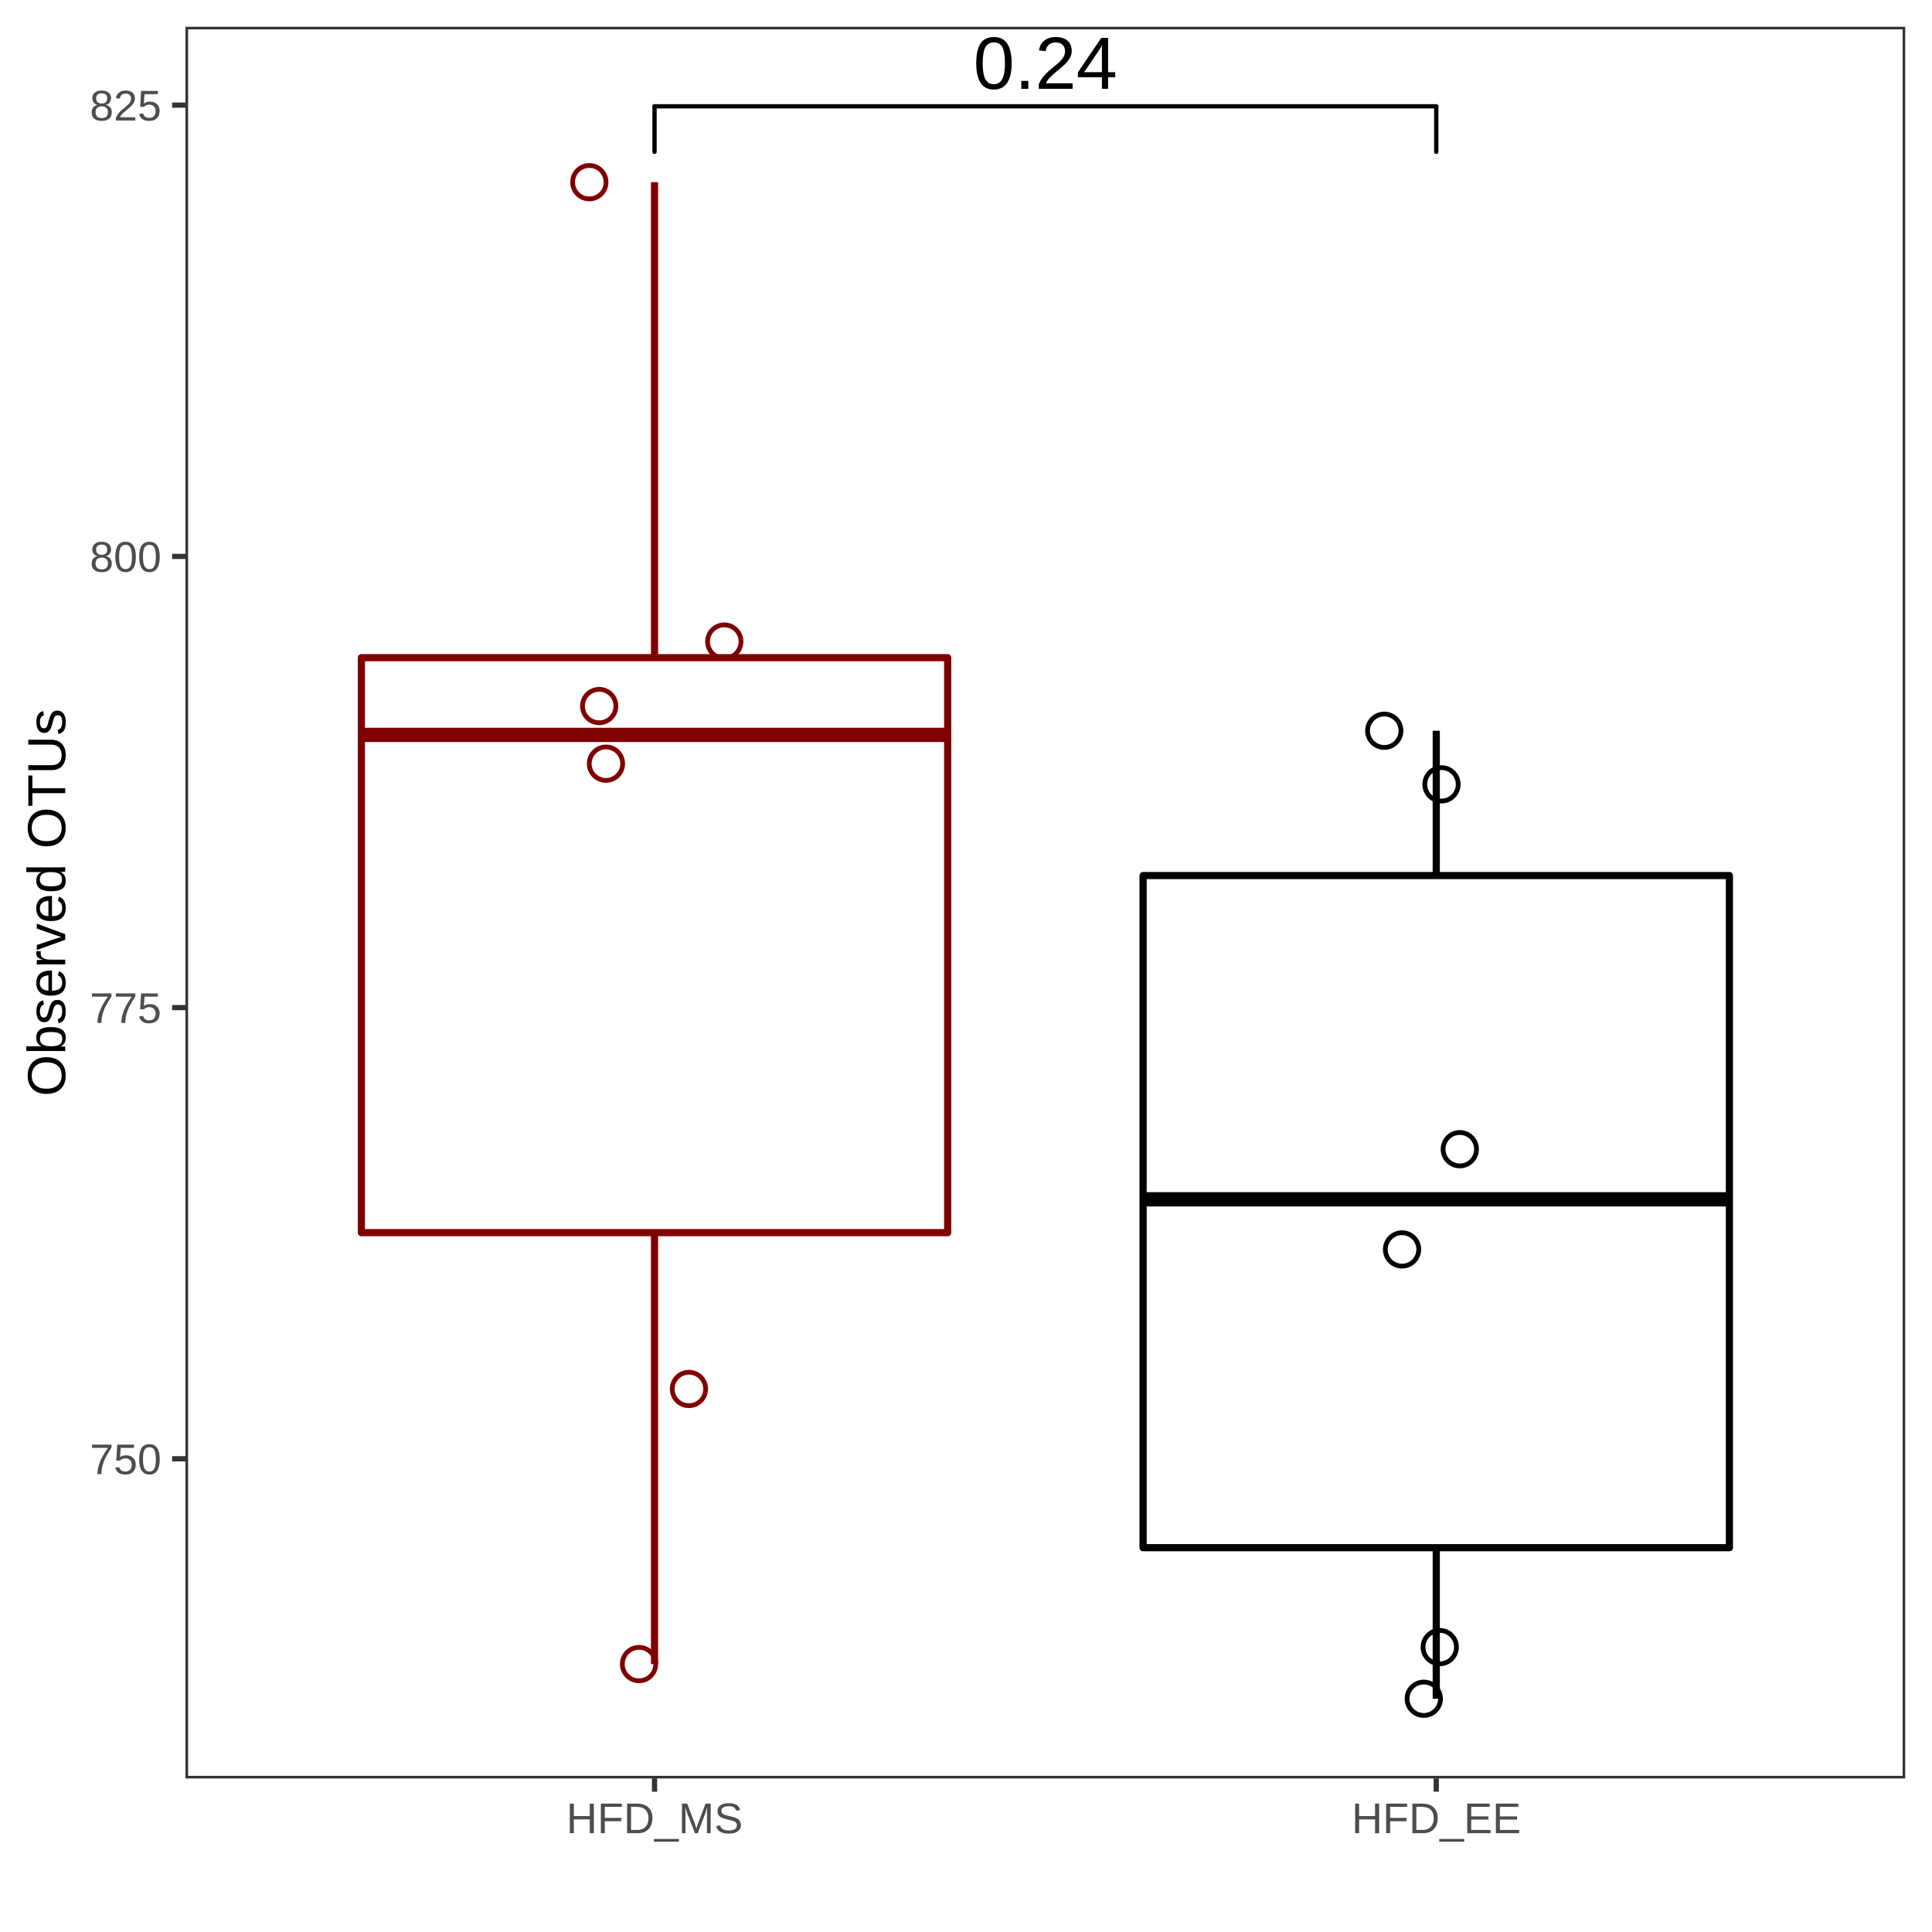
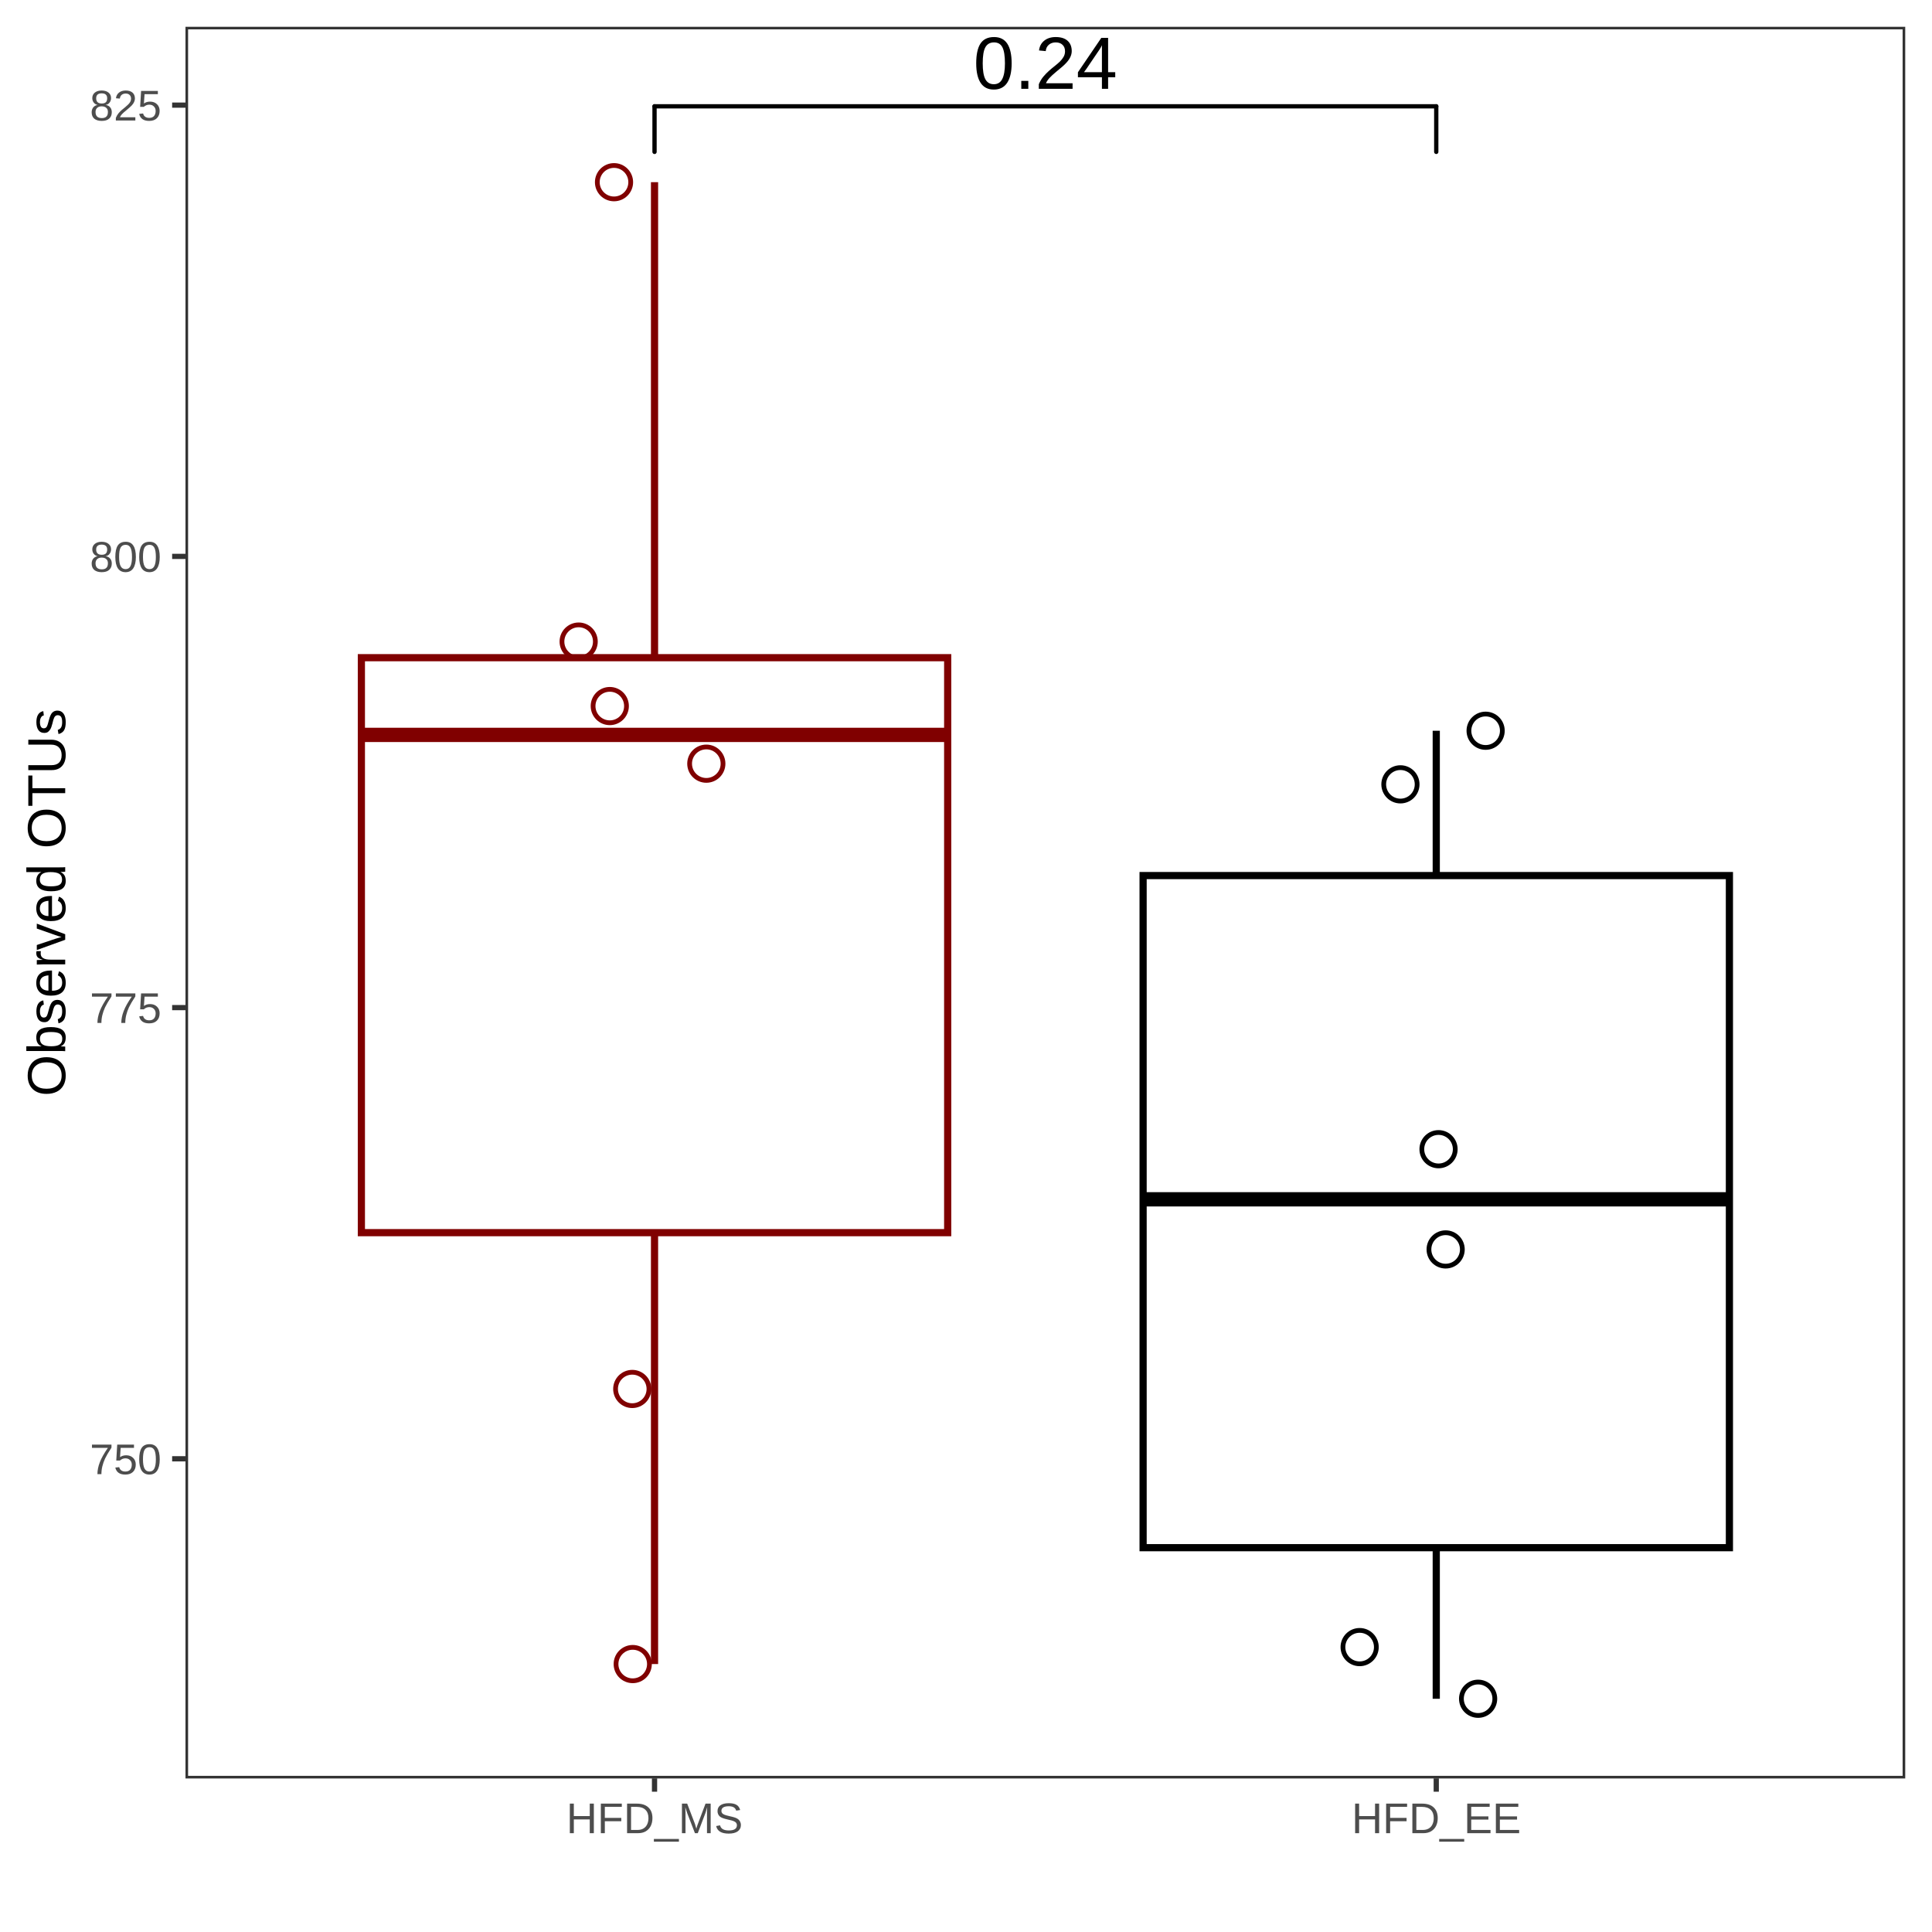
<svg xmlns="http://www.w3.org/2000/svg" class="svglite" width="288.00pt" height="288.00pt" viewBox="0 0 288.00 288.00">
  <defs>
    <style type="text/css">
    .svglite line, .svglite polyline, .svglite polygon, .svglite path, .svglite rect, .svglite circle {
      fill: none;
      stroke: #000000;
      stroke-linecap: round;
      stroke-linejoin: round;
      stroke-miterlimit: 10.00;
    }
    .svglite text {
      white-space: pre;
    }
  </style>
  </defs>
  <rect width="100%" height="100%" style="stroke: none; fill: #FFFFFF;" />
  <defs>
    <clipPath id="cpMC4wMHwyODguMDB8MC4wMHwyODguMDA=">
      <rect x="0.00" y="0.00" width="288.00" height="288.00" />
    </clipPath>
  </defs>
  <g clip-path="url(#cpMC4wMHwyODguMDB8MC4wMHwyODguMDA=)">
    <rect x="0.00" y="0.00" width="288.00" height="288.00" style="stroke-width: 0.78; stroke: #FFFFFF; fill: #FFFFFF;" />
  </g>
  <defs>
    <clipPath id="cpMjcuNjV8Mjg0LjAxfDMuOTl8MjY1LjEw">
      <rect x="27.65" y="3.99" width="256.36" height="261.12" />
    </clipPath>
  </defs>
  <g clip-path="url(#cpMjcuNjV8Mjg0LjAxfDMuOTl8MjY1LjEw)">
    <rect x="27.65" y="3.99" width="256.36" height="261.12" style="stroke-width: 0.78; stroke: none; fill: #FFFFFF;" />
    <line x1="97.57" y1="98.04" x2="97.57" y2="27.16" style="stroke-width: 1.07; stroke: #800000; stroke-linecap: butt;" />
    <line x1="97.57" y1="183.75" x2="97.57" y2="248.06" style="stroke-width: 1.07; stroke: #800000; stroke-linecap: butt;" />
-     <polygon points="53.87,98.04 53.87,183.75 141.27,183.75 141.27,98.04 53.87,98.04 " style="stroke-width: 1.07; stroke: #800000; fill: #FFFFFF;" />
-     <line x1="53.87" y1="109.55" x2="141.27" y2="109.55" style="stroke-width: 2.13; stroke: #800000; stroke-linecap: butt;" />
+     <polygon points="53.87,98.04 53.87,183.75 141.27,183.75 141.27,98.04 53.87,98.04 " style="stroke-width: 1.07; stroke: #800000; stroke-linecap: butt; stroke-linejoin: miter; fill: #FFFFFF;" />
+     <line x1="53.87" y1="109.55" x2="141.27" y2="109.55" style="stroke-width: 2.13; stroke: #800000; stroke-linecap: butt; stroke-linejoin: miter;" />
    <line x1="214.10" y1="130.52" x2="214.10" y2="108.93" style="stroke-width: 1.07; stroke-linecap: butt;" />
    <line x1="214.10" y1="230.71" x2="214.10" y2="253.23" style="stroke-width: 1.07; stroke-linecap: butt;" />
-     <polygon points="170.40,130.52 170.40,230.71 257.80,230.71 257.80,130.52 170.40,130.52 " style="stroke-width: 1.07; fill: #FFFFFF;" />
-     <line x1="170.40" y1="178.78" x2="257.80" y2="178.78" style="stroke-width: 2.13; stroke-linecap: butt;" />
-     <circle cx="217.61" cy="171.31" r="2.49" style="stroke-width: 0.71;" />
-     <circle cx="89.32" cy="105.25" r="2.49" style="stroke-width: 0.71; stroke: #800000;" />
-     <circle cx="206.35" cy="108.93" r="2.49" style="stroke-width: 0.71;" />
-     <circle cx="87.85" cy="27.16" r="2.49" style="stroke-width: 0.71; stroke: #800000;" />
-     <circle cx="212.24" cy="253.23" r="2.49" style="stroke-width: 0.71;" />
-     <circle cx="95.26" cy="248.06" r="2.49" style="stroke-width: 0.71; stroke: #800000;" />
-     <circle cx="214.62" cy="245.53" r="2.49" style="stroke-width: 0.71;" />
-     <circle cx="209.00" cy="186.25" r="2.49" style="stroke-width: 0.71;" />
-     <circle cx="90.33" cy="113.84" r="2.49" style="stroke-width: 0.71; stroke: #800000;" />
-     <circle cx="102.70" cy="207.05" r="2.49" style="stroke-width: 0.71; stroke: #800000;" />
-     <circle cx="214.88" cy="116.92" r="2.49" style="stroke-width: 0.71;" />
-     <circle cx="107.97" cy="95.64" r="2.49" style="stroke-width: 0.71; stroke: #800000;" />
+     <polygon points="170.40,130.52 170.40,230.71 257.80,230.71 257.80,130.52 170.40,130.52 " style="stroke-width: 1.07; stroke-linecap: butt; stroke-linejoin: miter; fill: #FFFFFF;" />
+     <line x1="170.40" y1="178.78" x2="257.80" y2="178.78" style="stroke-width: 2.13; stroke-linecap: butt; stroke-linejoin: miter;" />
+     <circle cx="214.44" cy="171.31" r="2.49" style="stroke-width: 0.71;" />
+     <circle cx="90.90" cy="105.25" r="2.49" style="stroke-width: 0.71; stroke: #800000;" />
+     <circle cx="221.46" cy="108.93" r="2.49" style="stroke-width: 0.71;" />
+     <circle cx="91.53" cy="27.16" r="2.49" style="stroke-width: 0.71; stroke: #800000;" />
+     <circle cx="220.34" cy="253.23" r="2.49" style="stroke-width: 0.71;" />
+     <circle cx="94.32" cy="248.06" r="2.49" style="stroke-width: 0.71; stroke: #800000;" />
+     <circle cx="202.68" cy="245.53" r="2.49" style="stroke-width: 0.71;" />
+     <circle cx="215.50" cy="186.25" r="2.49" style="stroke-width: 0.71;" />
+     <circle cx="105.29" cy="113.84" r="2.49" style="stroke-width: 0.71; stroke: #800000;" />
+     <circle cx="94.25" cy="207.05" r="2.49" style="stroke-width: 0.71; stroke: #800000;" />
+     <circle cx="208.76" cy="116.92" r="2.49" style="stroke-width: 0.71;" />
+     <circle cx="86.26" cy="95.64" r="2.49" style="stroke-width: 0.71; stroke: #800000;" />
    <text x="155.83" y="13.24" text-anchor="middle" style="font-size: 11.04px; font-family: &quot;Arial&quot;;" textLength="21.47px" lengthAdjust="spacingAndGlyphs">0.24</text>
    <line x1="214.10" y1="22.64" x2="214.10" y2="15.85" style="stroke-width: 0.64;" />
    <line x1="214.10" y1="15.85" x2="97.57" y2="15.85" style="stroke-width: 0.64;" />
    <line x1="97.57" y1="15.85" x2="97.57" y2="22.64" style="stroke-width: 0.64;" />
    <rect x="27.65" y="3.99" width="256.36" height="261.12" style="stroke-width: 0.78; stroke: #333333;" />
  </g>
  <g clip-path="url(#cpMC4wMHwyODguMDB8MC4wMHwyODguMDA=)">
    <text x="24.06" y="219.75" text-anchor="end" style="font-size: 6.40px;fill: #4D4D4D; font-family: &quot;Arial&quot;;" textLength="10.67px" lengthAdjust="spacingAndGlyphs">750</text>
    <text x="24.06" y="152.49" text-anchor="end" style="font-size: 6.40px;fill: #4D4D4D; font-family: &quot;Arial&quot;;" textLength="10.67px" lengthAdjust="spacingAndGlyphs">775</text>
    <text x="24.06" y="85.23" text-anchor="end" style="font-size: 6.40px;fill: #4D4D4D; font-family: &quot;Arial&quot;;" textLength="10.67px" lengthAdjust="spacingAndGlyphs">800</text>
    <text x="24.06" y="17.96" text-anchor="end" style="font-size: 6.40px;fill: #4D4D4D; font-family: &quot;Arial&quot;;" textLength="10.67px" lengthAdjust="spacingAndGlyphs">825</text>
    <polyline points="25.66,217.46 27.65,217.46 " style="stroke-width: 0.78; stroke: #333333; stroke-linecap: butt;" />
    <polyline points="25.66,150.20 27.65,150.20 " style="stroke-width: 0.78; stroke: #333333; stroke-linecap: butt;" />
    <polyline points="25.66,82.94 27.65,82.94 " style="stroke-width: 0.78; stroke: #333333; stroke-linecap: butt;" />
    <polyline points="25.66,15.67 27.65,15.67 " style="stroke-width: 0.78; stroke: #333333; stroke-linecap: butt;" />
    <polyline points="97.57,267.09 97.57,265.10 " style="stroke-width: 0.78; stroke: #333333; stroke-linecap: butt;" />
    <polyline points="214.10,267.09 214.10,265.10 " style="stroke-width: 0.78; stroke: #333333; stroke-linecap: butt;" />
    <text x="97.57" y="273.27" text-anchor="middle" style="font-size: 6.40px;fill: #4D4D4D; font-family: &quot;Arial&quot;;" textLength="26.28px" lengthAdjust="spacingAndGlyphs">HFD_MS</text>
    <text x="214.10" y="273.27" text-anchor="middle" style="font-size: 6.40px;fill: #4D4D4D; font-family: &quot;Arial&quot;;" textLength="25.21px" lengthAdjust="spacingAndGlyphs">HFD_EE</text>
    <text transform="translate(9.72,134.54) rotate(-90)" text-anchor="middle" style="font-size: 8.00px; font-family: &quot;Arial&quot;;" textLength="57.80px" lengthAdjust="spacingAndGlyphs">Observed OTUs</text>
  </g>
</svg>
